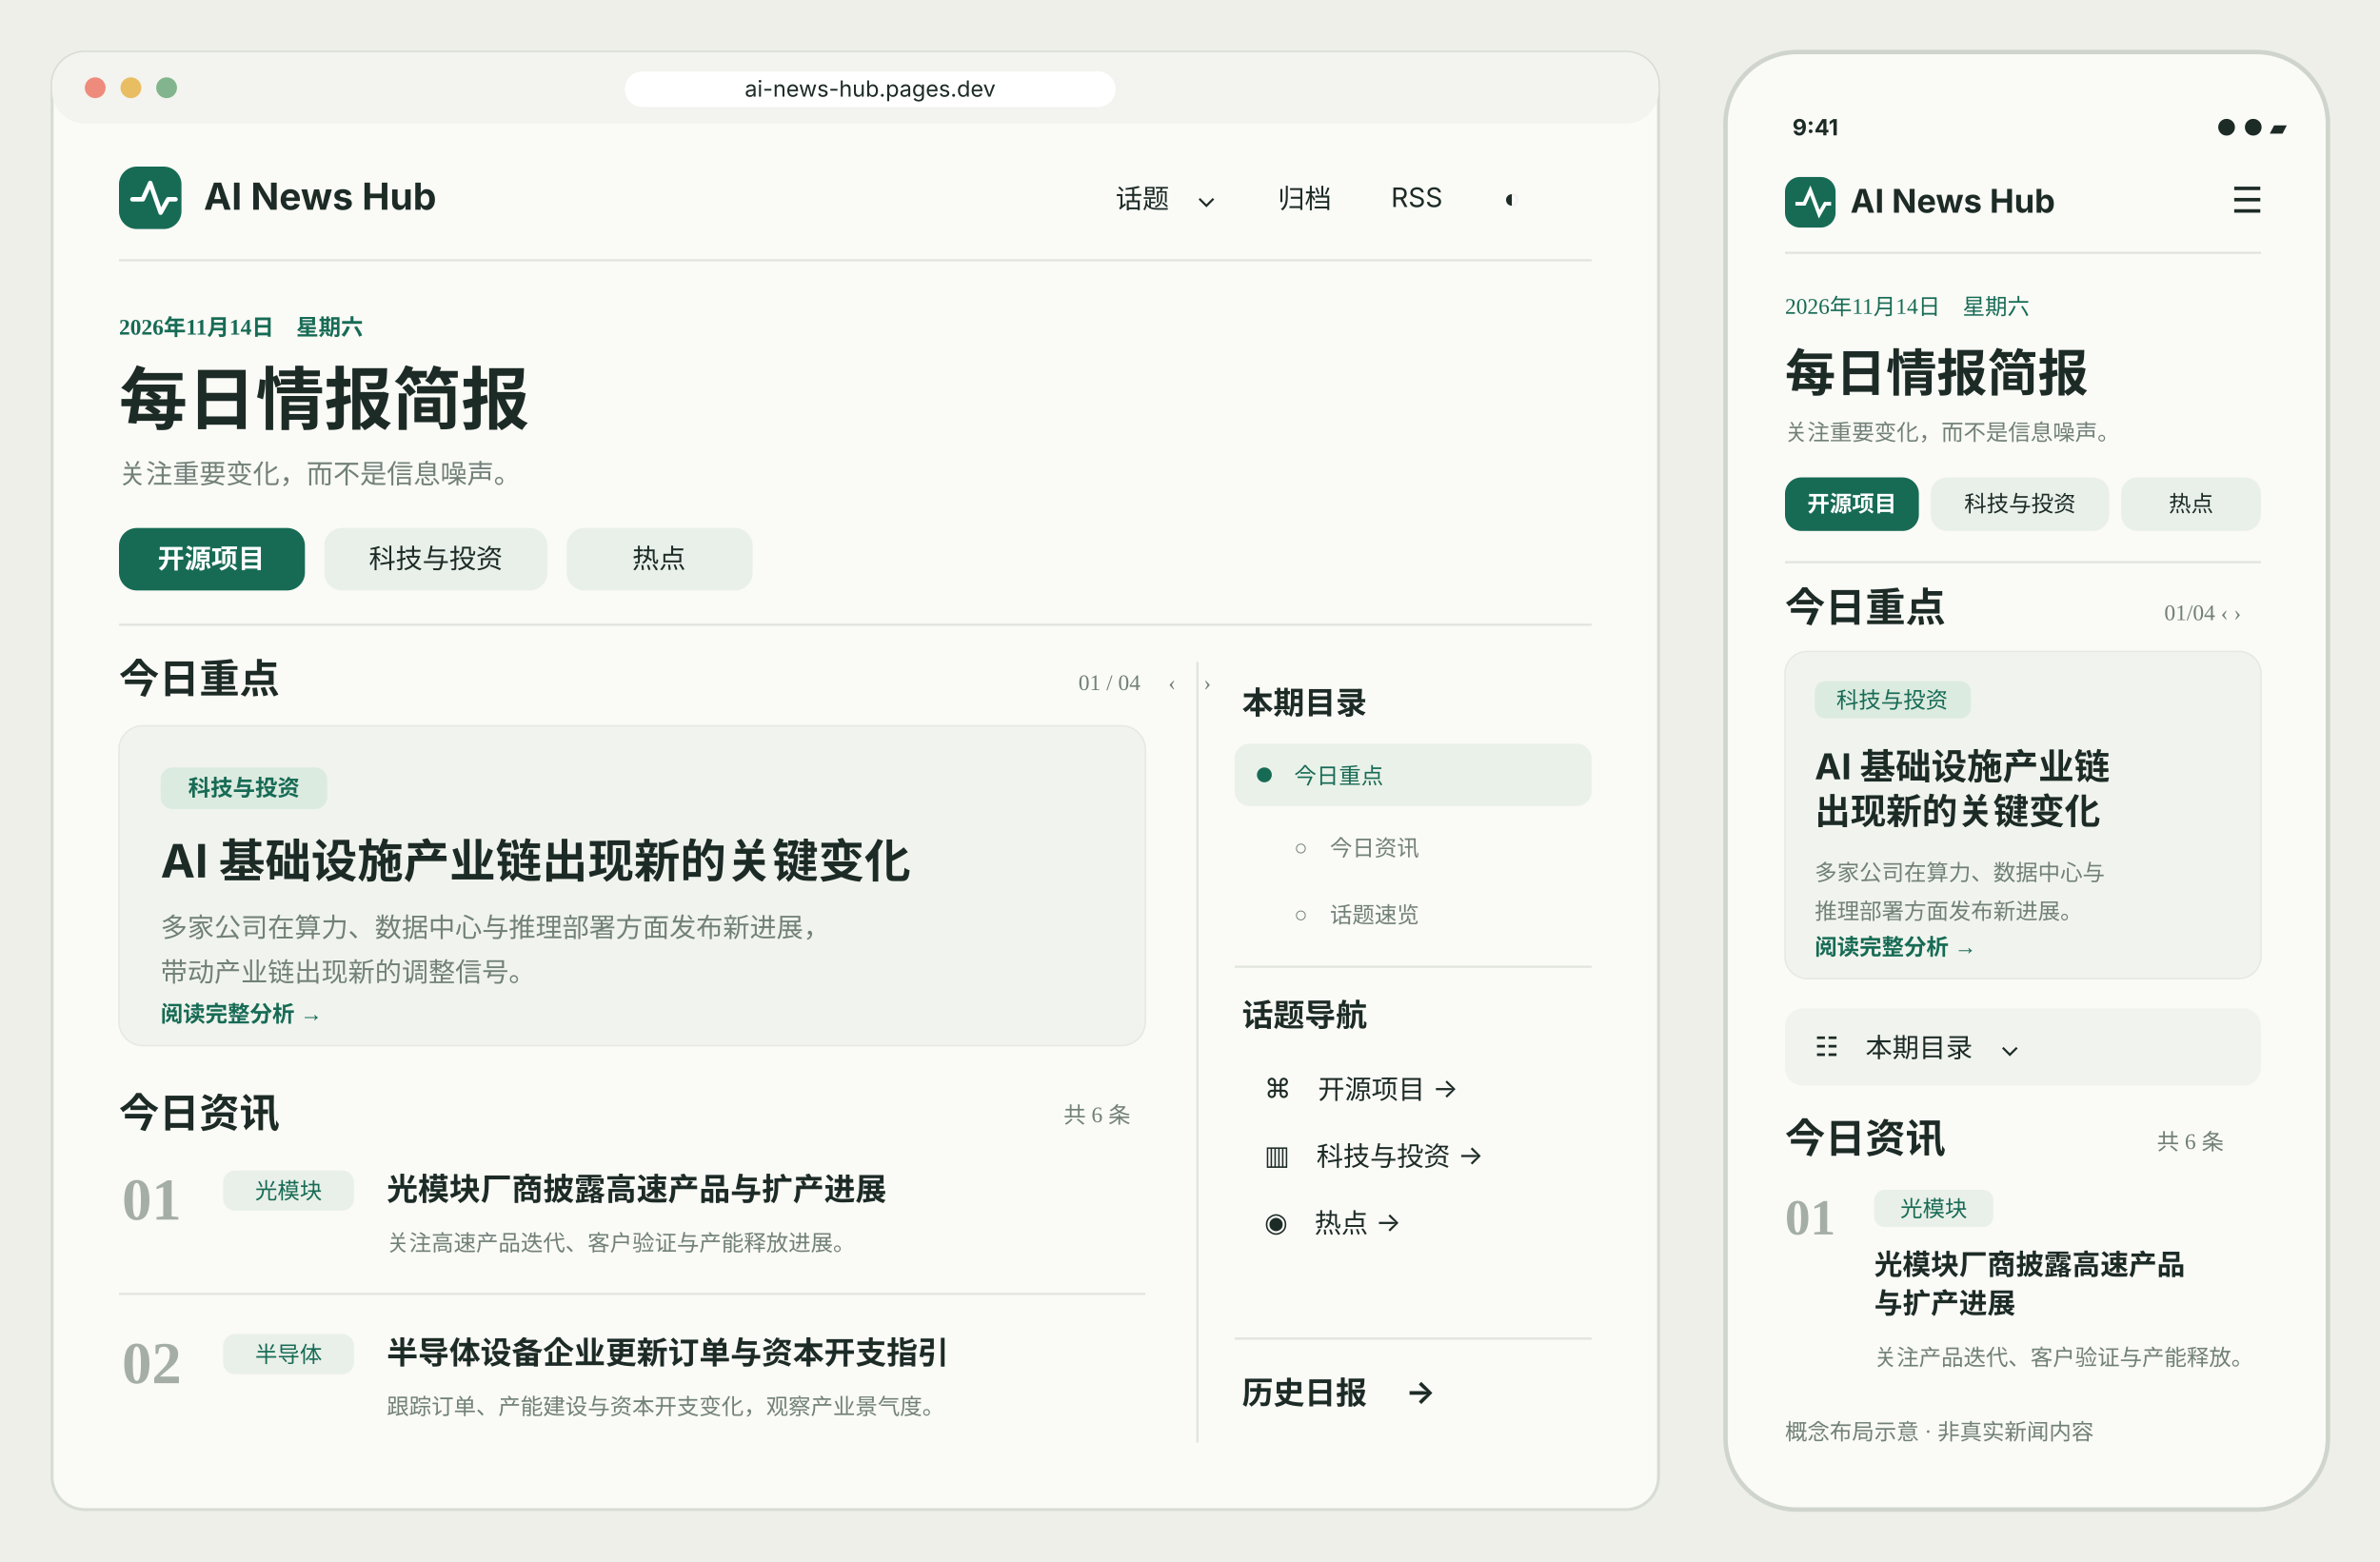
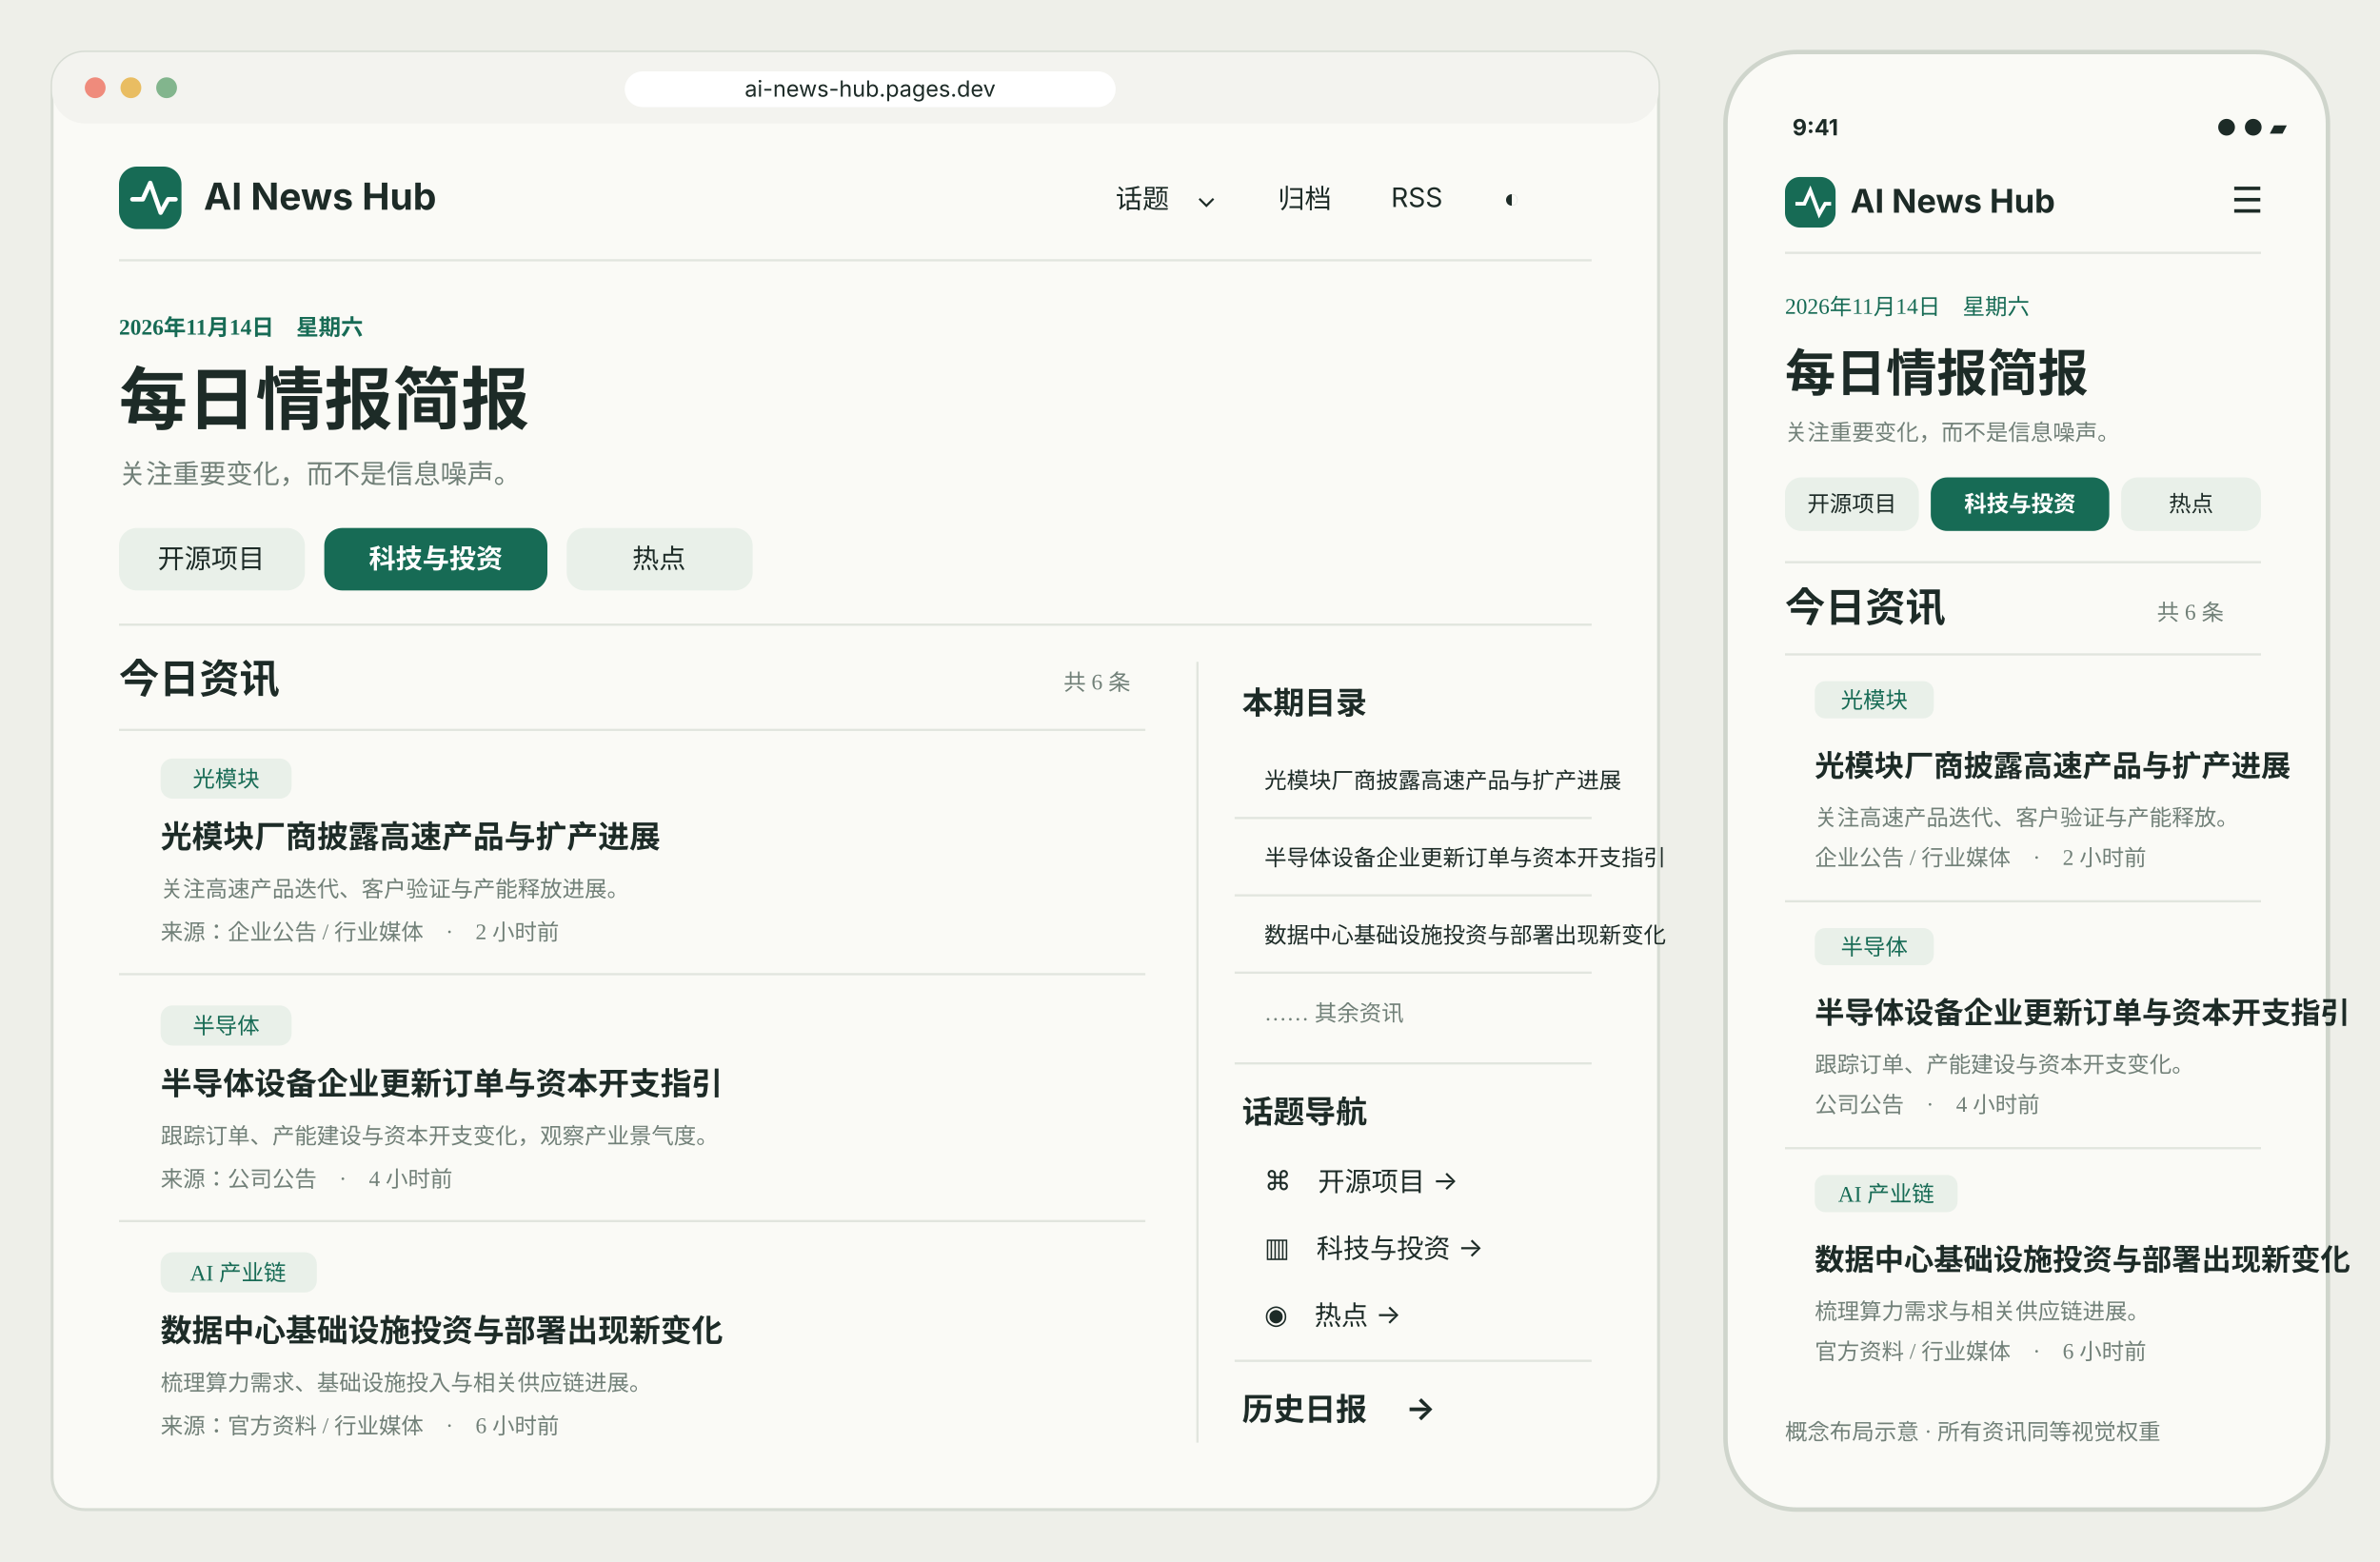
<svg xmlns="http://www.w3.org/2000/svg" width="1600" height="1050" viewBox="0 0 1600 1050">
  <defs>
    <style>
- .txt{font-family:Inter,'Noto Sans SC',Arial,sans-serif;fill:#1d2b27}.muted{fill:#718078}.green{fill:#176b55}.small{font-size:15px}.body{font-size:18px}.h1{font-size:46px;font-weight:750}.h2{font-size:27px;font-weight:700}.h3{font-size:21px;font-weight:700}.card{fill:#fff;stroke:#e7e9e3;stroke-width:1.5}.pill{fill:#e9f0e9}.line{stroke:#e1e5de;stroke-width:1.5}
+ .txt{font-family:Inter,'Noto Sans SC',Arial,sans-serif;fill:#1d2b27}.muted{fill:#718078}.green{fill:#176b55}.small{font-size:15px}.body{font-size:18px}.h1{font-size:46px;font-weight:750}.h2{font-size:27px;font-weight:700}.h3{font-size:21px;font-weight:700}.pill{fill:#e9f0e9}.line{stroke:#e1e5de;stroke-width:1.5}
</style>
  </defs>
  <rect width="1600" height="1050" fill="#eeeFE9" />
  <rect x="35" y="35" width="1080" height="980" rx="22" fill="#fafaf6" stroke="#d7dcd4" stroke-width="2" />
  <rect x="35" y="35" width="1080" height="48" rx="22" fill="#f3f3ef" />
  <circle cx="64" cy="59" r="7" fill="#ef8b7c" />
  <circle cx="88" cy="59" r="7" fill="#e9bd62" />
  <circle cx="112" cy="59" r="7" fill="#82b58d" />
  <rect x="420" y="48" width="330" height="24" rx="12" fill="#fff" />
  <text x="585" y="65" text-anchor="middle" class="txt small">ai-news-hub.pages.dev</text>
  <rect x="80" y="112" width="42" height="42" rx="12" fill="#176b55" />
  <path d="M89 134h7l5-11 7 20 5-9h5" fill="none" stroke="#fff" stroke-width="3" stroke-linecap="round" stroke-linejoin="round" />
  <text x="137" y="141" class="txt" font-size="25" font-weight="750">AI News Hub</text>
  <text x="750" y="140" class="txt body">话题　⌄　　 归档　　 RSS　　 ◐</text>
  <path d="M80 175H1070" class="line" />
  <text x="80" y="225" class="green small" font-weight="700">2026年11月14日　星期六</text>
  <text x="80" y="285" class="txt h1">每日情报简报</text>
  <text x="80" y="325" class="muted body">关注重要变化，而不是信息噪声。</text>
-   <rect x="80" y="355" width="125" height="42" rx="12" fill="#176b55" />
-   <text x="142" y="382" text-anchor="middle" fill="#fff" class="body" font-weight="700">开源项目</text>
-   <rect x="218" y="355" width="150" height="42" rx="12" class="pill" />
-   <text x="293" y="382" text-anchor="middle" class="txt body">科技与投资</text>
+   <rect x="80" y="355" width="125" height="42" rx="12" class="pill" />
+   <text x="142" y="382" text-anchor="middle" class="txt body">开源项目</text>
+   <rect x="218" y="355" width="150" height="42" rx="12" fill="#176b55" />
+   <text x="293" y="382" text-anchor="middle" fill="#fff" class="body" font-weight="700">科技与投资</text>
  <rect x="381" y="355" width="125" height="42" rx="12" class="pill" />
  <text x="443" y="382" text-anchor="middle" class="txt body">热点</text>
  <path d="M80 420H1070" class="line" />
-   <text x="80" y="466" class="txt h2">今日重点</text>
-   <text x="725" y="464" class="muted small">01 / 04　 ‹　 ›</text>
-   <rect x="80" y="488" width="690" height="215" rx="16" fill="#f1f4ee" stroke="#e5e9e1" />
-   <rect x="108" y="516" width="112" height="28" rx="8" fill="#dcebe0" />
-   <text x="164" y="535" text-anchor="middle" class="green small" font-weight="700">科技与投资</text>
-   <text x="108" y="590" class="txt" font-size="31" font-weight="750">AI 基础设施产业链出现新的关键变化</text>
-   <text x="108" y="630" class="muted body">多家公司在算力、数据中心与推理部署方面发布新进展，</text>
-   <text x="108" y="660" class="muted body">带动产业链出现新的调整信号。</text>
-   <text x="108" y="687" class="green small" font-weight="700">阅读完整分析 →</text>
-   <text x="80" y="758" class="txt h2">今日资讯</text>
-   <text x="715" y="755" class="muted small">共 6 条</text>
-   <text x="82" y="820" fill="#a5aea6" font-size="40" font-weight="700">01</text>
-   <rect x="150" y="787" width="88" height="27" rx="8" class="pill" />
-   <text x="194" y="806" text-anchor="middle" class="green small">光模块</text>
-   <text x="260" y="807" class="txt h3">光模块厂商披露高速产品与扩产进展</text>
-   <text x="260" y="841" class="muted small">关注高速产品迭代、客户验证与产能释放进展。</text>
-   <path d="M80 870H770" class="line" />
-   <text x="82" y="930" fill="#a5aea6" font-size="40" font-weight="700">02</text>
-   <rect x="150" y="897" width="88" height="27" rx="8" class="pill" />
-   <text x="194" y="916" text-anchor="middle" class="green small">半导体</text>
-   <text x="260" y="917" class="txt h3">半导体设备企业更新订单与资本开支指引</text>
-   <text x="260" y="951" class="muted small">跟踪订单、产能建设与资本开支变化，观察产业景气度。</text>
+   <text x="80" y="466" class="txt h2">今日资讯</text>
+   <text x="715" y="464" class="muted small">共 6 条</text>
+   <rect x="80" y="490" width="690" height="1.5" fill="#e1e5de" />
+   <rect x="108" y="510" width="88" height="27" rx="8" class="pill" />
+   <text x="152" y="529" text-anchor="middle" class="green small">光模块</text>
+   <text x="108" y="570" class="txt h3">光模块厂商披露高速产品与扩产进展</text>
+   <text x="108" y="603" class="muted small">关注高速产品迭代、客户验证与产能释放进展。</text>
+   <text x="108" y="632" class="muted small">来源：企业公告 / 行业媒体　·　2 小时前</text>
+   <path d="M80 655H770" class="line" />
+   <rect x="108" y="676" width="88" height="27" rx="8" class="pill" />
+   <text x="152" y="695" text-anchor="middle" class="green small">半导体</text>
+   <text x="108" y="736" class="txt h3">半导体设备企业更新订单与资本开支指引</text>
+   <text x="108" y="769" class="muted small">跟踪订单、产能建设与资本开支变化，观察产业景气度。</text>
+   <text x="108" y="798" class="muted small">来源：公司公告　·　4 小时前</text>
+   <path d="M80 821H770" class="line" />
+   <rect x="108" y="842" width="105" height="27" rx="8" class="pill" />
+   <text x="160" y="861" text-anchor="middle" class="green small">AI 产业链</text>
+   <text x="108" y="902" class="txt h3">数据中心基础设施投资与部署出现新变化</text>
+   <text x="108" y="935" class="muted small">梳理算力需求、基础设施投入与相关供应链进展。</text>
+   <text x="108" y="964" class="muted small">来源：官方资料 / 行业媒体　·　6 小时前</text>
  <path d="M805 445V970" class="line" />
  <text x="835" y="480" class="txt h3">本期目录</text>
-   <rect x="830" y="500" width="240" height="42" rx="10" fill="#eaf1e9" />
-   <circle cx="850" cy="521" r="5" fill="#176b55" />
-   <text x="870" y="527" class="green small">今日重点</text>
-   <text x="870" y="575" class="muted small">○　今日资讯</text>
-   <text x="870" y="620" class="muted small">○　话题速览</text>
-   <path d="M830 650H1070" class="line" />
-   <text x="835" y="690" class="txt h3">话题导航</text>
-   <text x="850" y="738" class="txt body">⌘　开源项目 →</text>
-   <text x="850" y="783" class="txt body">▥　科技与投资 →</text>
-   <text x="850" y="828" class="txt body">◉　热点 →</text>
-   <path d="M830 900H1070" class="line" />
-   <text x="835" y="944" class="txt h3">历史日报　 →</text>
+   <text x="850" y="530" class="txt small">光模块厂商披露高速产品与扩产进展</text>
+   <path d="M830 550H1070" class="line" />
+   <text x="850" y="582" class="txt small">半导体设备企业更新订单与资本开支指引</text>
+   <path d="M830 602H1070" class="line" />
+   <text x="850" y="634" class="txt small">数据中心基础设施投资与部署出现新变化</text>
+   <path d="M830 654H1070" class="line" />
+   <text x="850" y="686" class="muted small">…… 其余资讯</text>
+   <path d="M830 715H1070" class="line" />
+   <text x="835" y="755" class="txt h3">话题导航</text>
+   <text x="850" y="800" class="txt body">⌘　开源项目 →</text>
+   <text x="850" y="845" class="txt body">▥　科技与投资 →</text>
+   <text x="850" y="890" class="txt body">◉　热点 →</text>
+   <path d="M830 915H1070" class="line" />
+   <text x="835" y="955" class="txt h3">历史日报　 →</text>
  <rect x="1160" y="35" width="405" height="980" rx="48" fill="#fafaf6" stroke="#cfd5cc" stroke-width="3" />
  <rect x="1178" y="53" width="369" height="944" rx="35" fill="#fafaf6" />
  <text x="1205" y="91" class="txt small" font-weight="700">9:41</text>
  <text x="1490" y="91" class="txt small">● ● ▰</text>
  <rect x="1200" y="119" width="34" height="34" rx="10" fill="#176b55" />
  <path d="M1207 137h6l4-9 6 16 4-7h4" fill="none" stroke="#fff" stroke-width="2.5" />
  <text x="1244" y="143" class="txt" font-size="22" font-weight="750">AI News Hub</text>
  <text x="1500" y="143" class="txt" font-size="24">☰</text>
  <path d="M1200 170H1520" class="line" />
  <text x="1200" y="211" class="green small">2026年11月14日　星期六</text>
  <text x="1200" y="263" class="txt" font-size="34" font-weight="750">每日情报简报</text>
  <text x="1200" y="296" class="muted small">关注重要变化，而不是信息噪声。</text>
-   <rect x="1200" y="321" width="90" height="36" rx="11" fill="#176b55" />
-   <text x="1245" y="344" text-anchor="middle" fill="#fff" class="small" font-weight="700">开源项目</text>
-   <rect x="1298" y="321" width="120" height="36" rx="11" class="pill" />
-   <text x="1358" y="344" text-anchor="middle" class="txt small">科技与投资</text>
+   <rect x="1200" y="321" width="90" height="36" rx="11" class="pill" />
+   <text x="1245" y="344" text-anchor="middle" class="txt small">开源项目</text>
+   <rect x="1298" y="321" width="120" height="36" rx="11" fill="#176b55" />
+   <text x="1358" y="344" text-anchor="middle" fill="#fff" class="small" font-weight="700">科技与投资</text>
  <rect x="1426" y="321" width="94" height="36" rx="11" class="pill" />
  <text x="1473" y="344" text-anchor="middle" class="txt small">热点</text>
  <path d="M1200 378H1520" class="line" />
-   <text x="1200" y="418" class="txt h2">今日重点</text>
-   <text x="1455" y="417" class="muted small">01/04 ‹ ›</text>
-   <rect x="1200" y="438" width="320" height="220" rx="15" fill="#f1f4ee" stroke="#e5e9e1" />
-   <rect x="1220" y="458" width="105" height="25" rx="7" fill="#dcebe0" />
-   <text x="1272" y="476" text-anchor="middle" class="green small">科技与投资</text>
-   <text x="1220" y="524" class="txt" font-size="24" font-weight="750">AI 基础设施产业链</text>
-   <text x="1220" y="554" class="txt" font-size="24" font-weight="750">出现新的关键变化</text>
-   <text x="1220" y="592" class="muted small">多家公司在算力、数据中心与</text>
-   <text x="1220" y="618" class="muted small">推理部署方面发布新进展。</text>
-   <text x="1220" y="642" class="green small" font-weight="700">阅读完整分析 →</text>
-   <rect x="1200" y="678" width="320" height="52" rx="12" fill="#f1f4ee" />
-   <text x="1220" y="710" class="txt body">☷　本期目录　⌄</text>
-   <text x="1200" y="775" class="txt h2">今日资讯</text>
-   <text x="1450" y="773" class="muted small">共 6 条</text>
-   <text x="1200" y="830" fill="#a5aea6" font-size="34" font-weight="700">01</text>
-   <rect x="1260" y="800" width="80" height="25" rx="7" class="pill" />
-   <text x="1300" y="818" text-anchor="middle" class="green small">光模块</text>
-   <text x="1260" y="857" class="txt" font-size="19" font-weight="700">光模块厂商披露高速产品</text>
-   <text x="1260" y="883" class="txt" font-size="19" font-weight="700">与扩产进展</text>
-   <text x="1260" y="918" class="muted small">关注产品迭代、客户验证与产能释放。</text>
-   <text x="1200" y="968" class="muted small">概念布局示意 · 非真实新闻内容</text>
+   <text x="1200" y="418" class="txt h2">今日资讯</text>
+   <text x="1450" y="417" class="muted small">共 6 条</text>
+   <path d="M1200 440H1520" class="line" />
+   <rect x="1220" y="458" width="80" height="25" rx="7" class="pill" />
+   <text x="1260" y="476" text-anchor="middle" class="green small">光模块</text>
+   <text x="1220" y="522" class="txt" font-size="20" font-weight="700">光模块厂商披露高速产品与扩产进展</text>
+   <text x="1220" y="555" class="muted small">关注高速产品迭代、客户验证与产能释放。</text>
+   <text x="1220" y="582" class="muted small">企业公告 / 行业媒体　·　2 小时前</text>
+   <path d="M1200 606H1520" class="line" />
+   <rect x="1220" y="624" width="80" height="25" rx="7" class="pill" />
+   <text x="1260" y="642" text-anchor="middle" class="green small">半导体</text>
+   <text x="1220" y="688" class="txt" font-size="20" font-weight="700">半导体设备企业更新订单与资本开支指引</text>
+   <text x="1220" y="721" class="muted small">跟踪订单、产能建设与资本开支变化。</text>
+   <text x="1220" y="748" class="muted small">公司公告　·　4 小时前</text>
+   <path d="M1200 772H1520" class="line" />
+   <rect x="1220" y="790" width="96" height="25" rx="7" class="pill" />
+   <text x="1268" y="808" text-anchor="middle" class="green small">AI 产业链</text>
+   <text x="1220" y="854" class="txt" font-size="20" font-weight="700">数据中心基础设施投资与部署出现新变化</text>
+   <text x="1220" y="887" class="muted small">梳理算力需求与相关供应链进展。</text>
+   <text x="1220" y="914" class="muted small">官方资料 / 行业媒体　·　6 小时前</text>
+   <text x="1200" y="968" class="muted small">概念布局示意 · 所有资讯同等视觉权重</text>
</svg>
